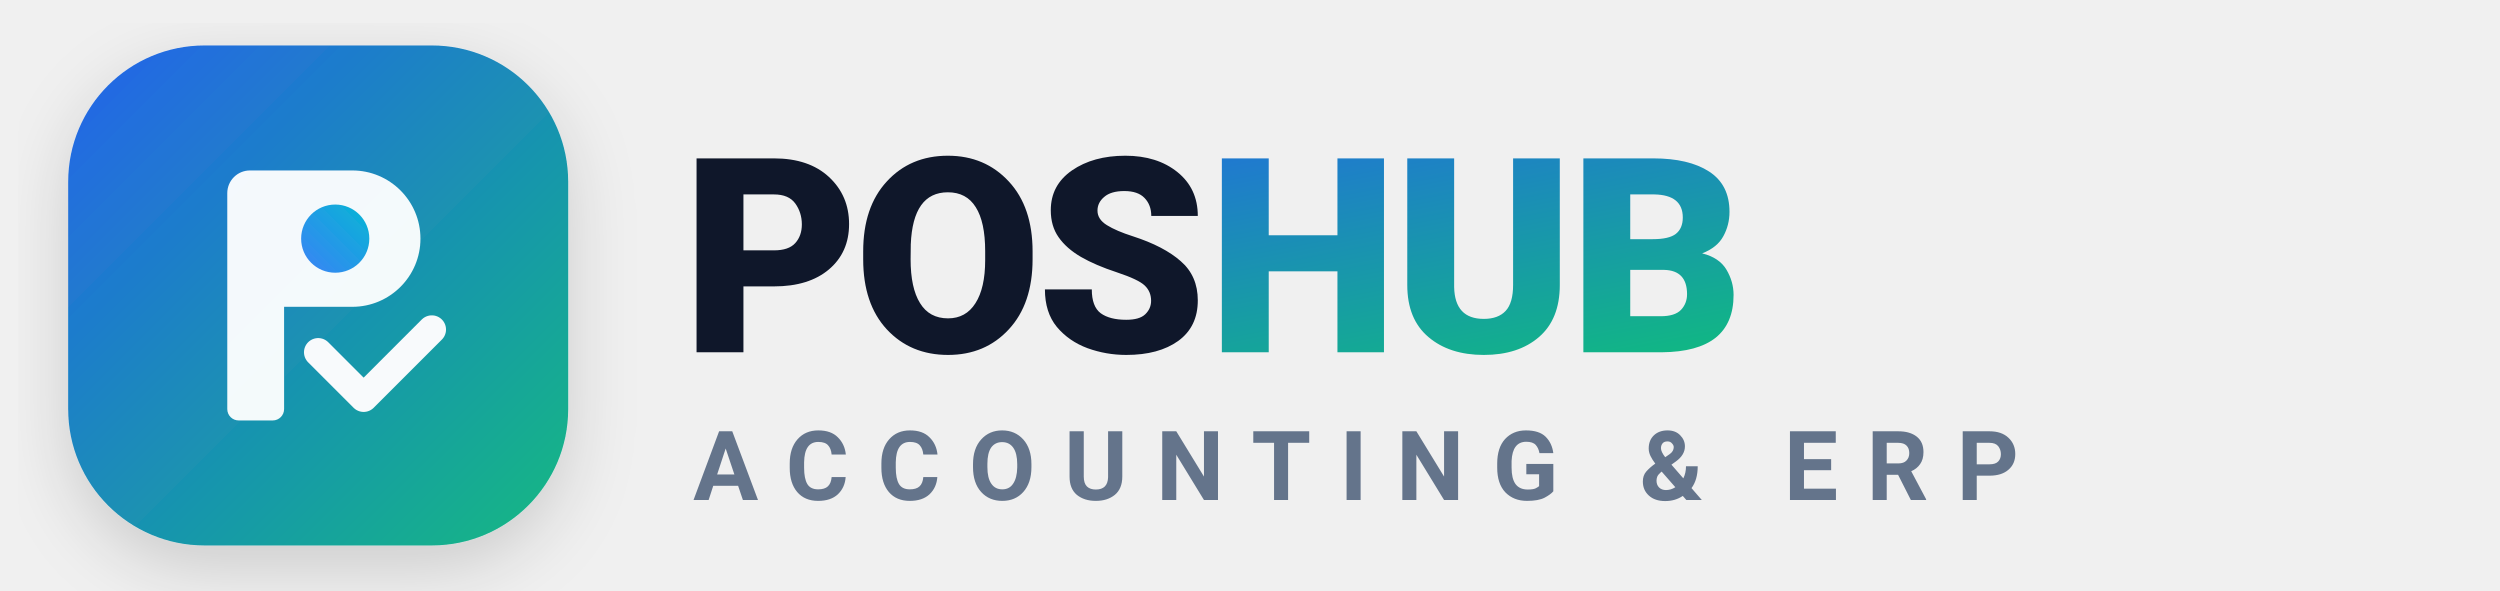
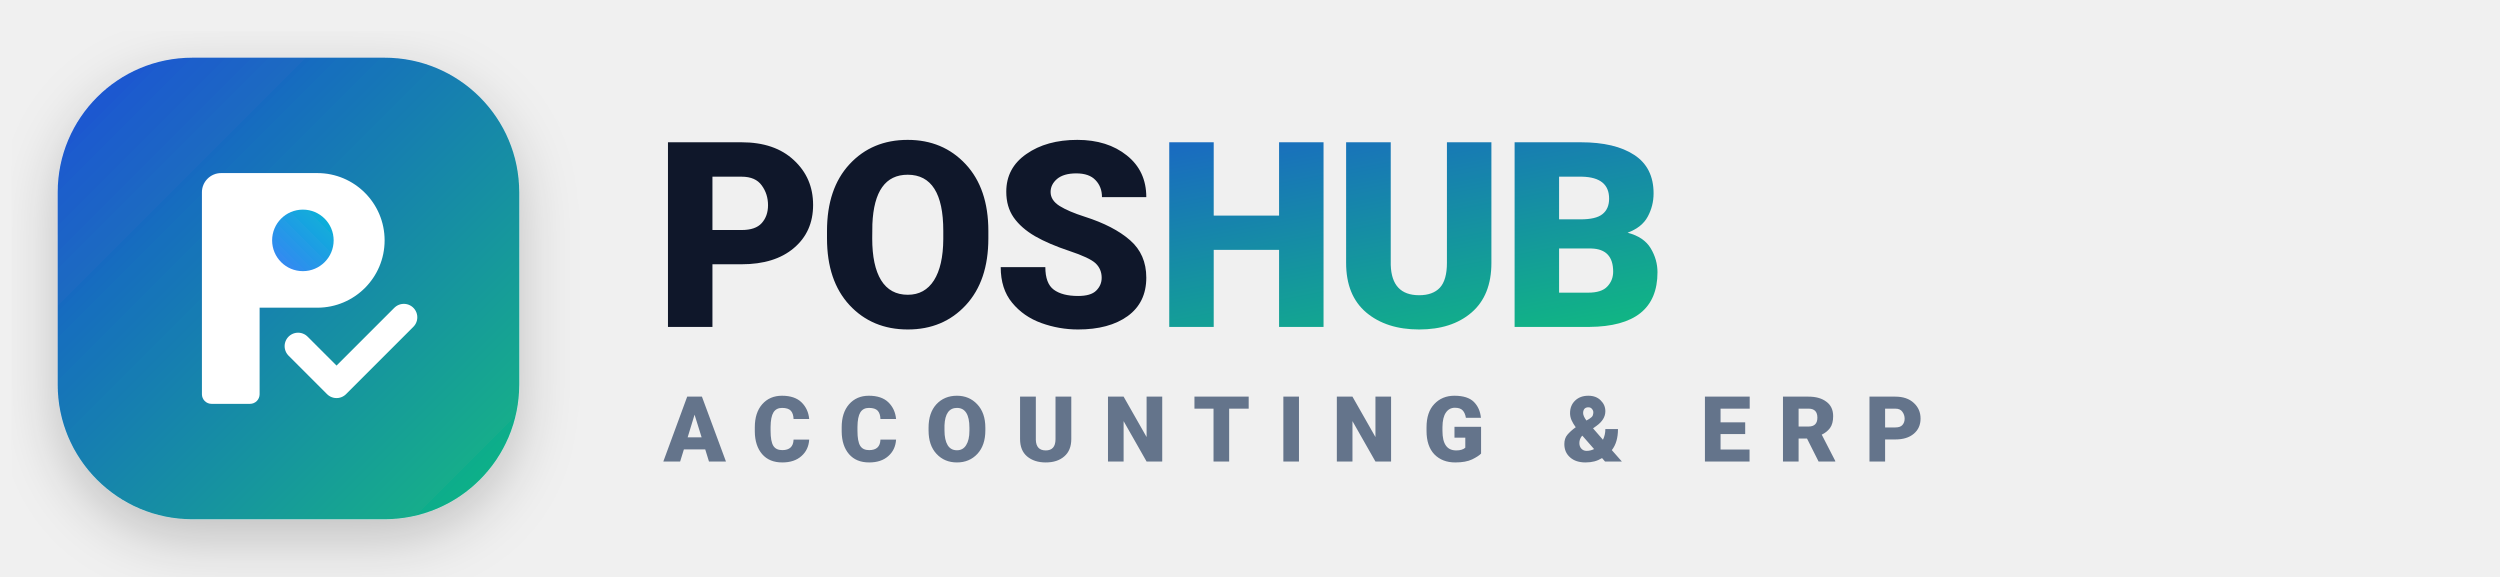
- <svg xmlns="http://www.w3.org/2000/svg" width="220" height="52" viewBox="0 0 220 52" fill="none">
+ <svg xmlns="http://www.w3.org/2000/svg" width="260" height="60" viewBox="0 0 260 60" fill="none">
  <defs>
-     <linearGradient id="poshub_primary_grad" x1="0%" y1="0%" x2="100%" y2="100%">
-       <stop offset="0%" stop-color="#2563EB" />
+     <linearGradient id="poshub_grad_main" x1="0%" y1="0%" x2="100%" y2="100%">
+       <stop offset="0%" stop-color="#1D4ED8" />
      <stop offset="100%" stop-color="#10B981" />
    </linearGradient>
-     <linearGradient id="poshub_accent_grad" x1="0%" y1="100%" x2="100%" y2="0%">
+     <linearGradient id="poshub_grad_dot" x1="0%" y1="100%" x2="100%" y2="0%">
      <stop offset="0%" stop-color="#3B82F6" />
      <stop offset="100%" stop-color="#06B6D4" />
    </linearGradient>
-     <filter id="shadow" x="-10%" y="-10%" width="130%" height="130%">
-       <feDropShadow dx="0" dy="2" stdDeviation="3" flood-opacity="0.15" />
+     <filter id="shadow_emblem" x="-10%" y="-10%" width="130%" height="130%">
+       <feDropShadow dx="0" dy="2" stdDeviation="3" flood-opacity="0.2" />
    </filter>
  </defs>
-   <g transform="translate(6, 4)" filter="url(#shadow)">
-     <rect x="0" y="0" width="44" height="44" rx="12" fill="url(#poshub_primary_grad)" />
-     <path d="M14 13C14 11.895 14.895 11 16 11H25C28.314 11 31 13.686 31 17C31 20.314 28.314 23 25 23H19V32C19 32.552 18.552 33 18 33H15C14.448 33 14 32.552 14 32V13Z" fill="white" fill-opacity="0.95" />
-     <circle cx="23.5" cy="17" r="3" fill="url(#poshub_accent_grad)" />
-     <path d="M22 27L26 31L32 25" stroke="#F8FAFC" stroke-width="2.5" stroke-linecap="round" stroke-linejoin="round" />
+   <g transform="translate(6, 6)" filter="url(#shadow_emblem)">
+     <rect x="0" y="0" width="48" height="48" rx="14" fill="url(#poshub_grad_main)" />
+     <path d="M15 14C15 12.895 15.895 12 17 12H27C30.866 12 34 15.134 34 19C34 22.866 30.866 26 27 26H21V35C21 35.552 20.552 36 20 36H16C15.448 36 15 35.552 15 35V14Z" fill="#FFFFFF" />
+     <circle cx="25.5" cy="19" r="3.2" fill="url(#poshub_grad_dot)" />
+     <path d="M25 30L29 34L36 27" stroke="#FFFFFF" stroke-width="2.8" stroke-linecap="round" stroke-linejoin="round" />
  </g>
-   <text x="60" y="31" font-family="-apple-system, BlinkMacSystemFont, 'Segoe UI', Roboto, 'Helvetica Neue', Arial, sans-serif" font-size="24" font-weight="900" letter-spacing="-0.5" fill="#0F172A">
-     POS<tspan fill="url(#poshub_primary_grad)">HUB</tspan>
+   <text x="68" y="34" font-family="-apple-system, BlinkMacSystemFont, 'Segoe UI', Roboto, 'Helvetica Neue', Arial, sans-serif" font-size="27" font-weight="900" letter-spacing="-0.5" fill="#0F172A">
+     POS<tspan fill="url(#poshub_grad_main)">HUB</tspan>
  </text>
-   <text x="61" y="44" font-family="-apple-system, BlinkMacSystemFont, 'Segoe UI', Roboto, 'Helvetica Neue', Arial, sans-serif" font-size="8.5" font-weight="700" letter-spacing="2.5" fill="#64748B">
+   <text x="69" y="48" font-family="-apple-system, BlinkMacSystemFont, 'Segoe UI', Roboto, 'Helvetica Neue', Arial, sans-serif" font-size="9.5" font-weight="800" letter-spacing="2.8" fill="#64748B">
    ACCOUNTING &amp; ERP
  </text>
</svg>
